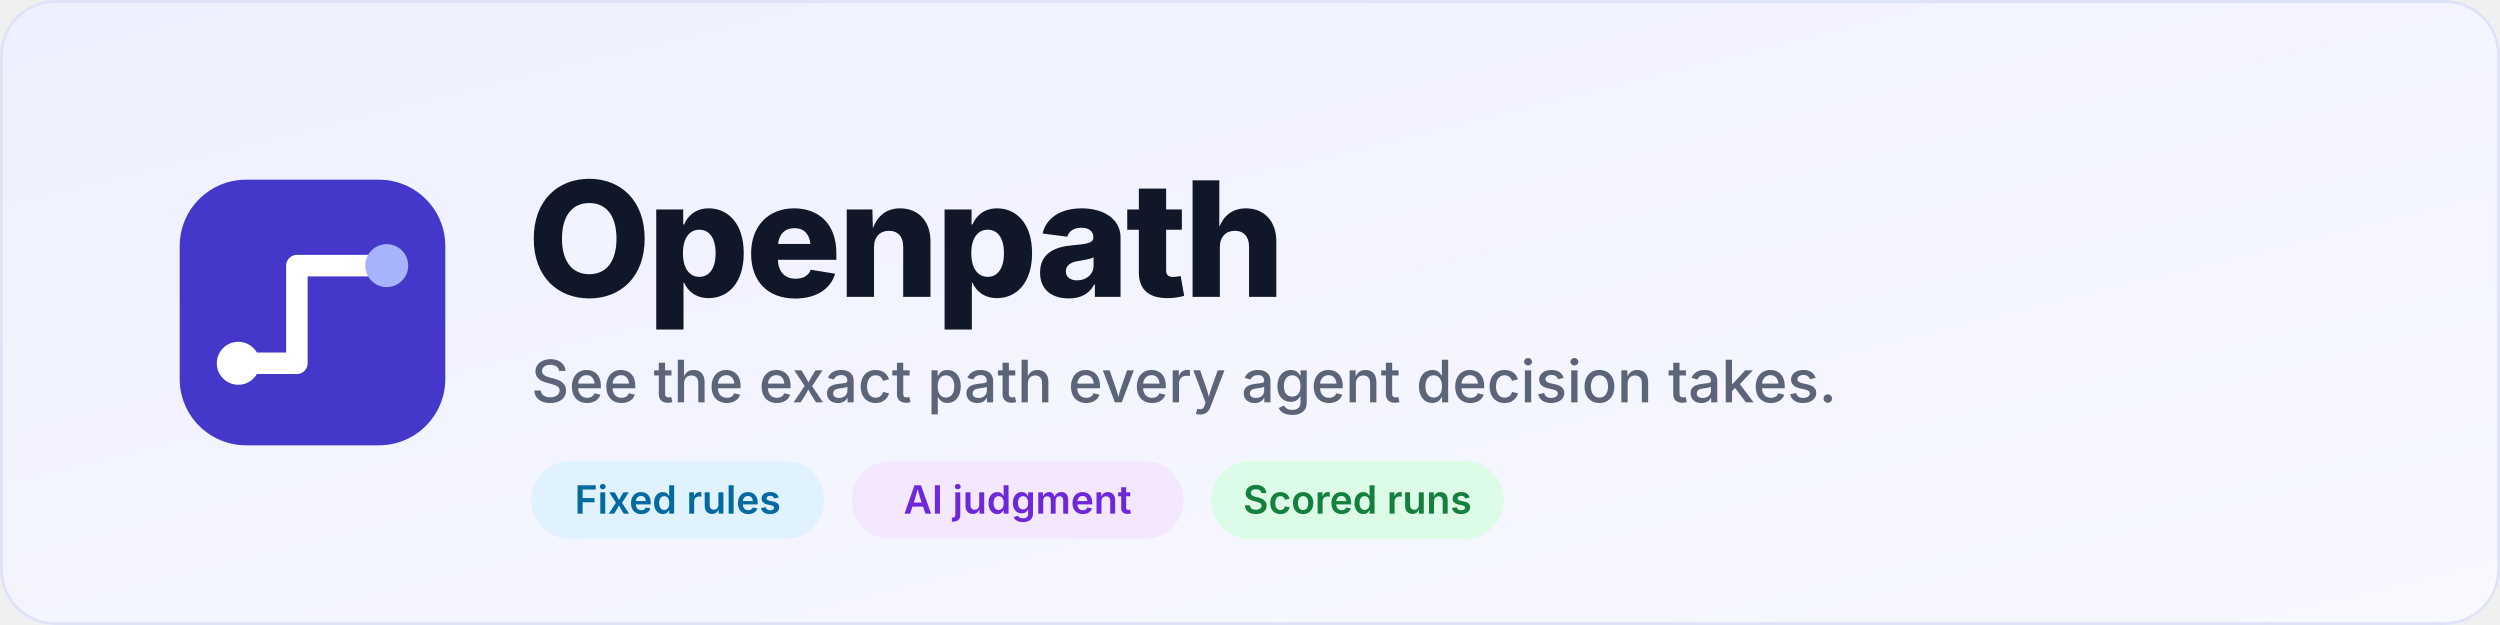
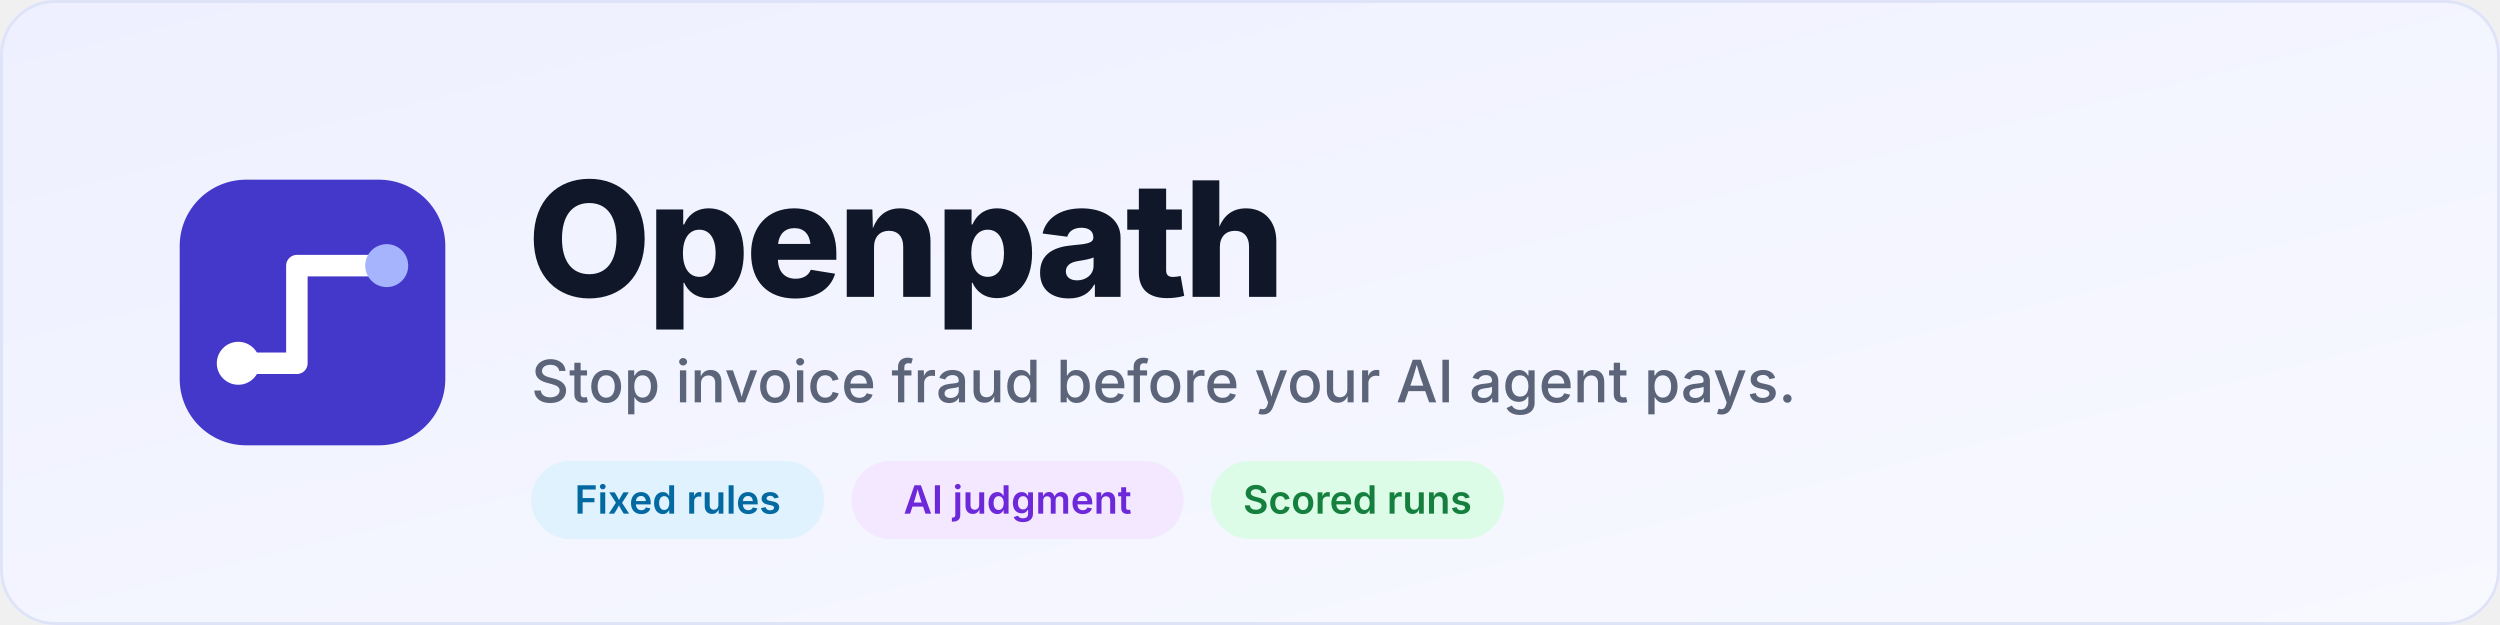
<svg xmlns="http://www.w3.org/2000/svg" width="1280" height="320" viewBox="0 0 1280 320" role="img" aria-label="Openpath">
  <defs>
    <linearGradient id="bg" x1="0" y1="0" x2="1" y2="1">
      <stop offset="0" stop-color="#eef0ff" />
      <stop offset="1" stop-color="#f8f9ff" />
    </linearGradient>
  </defs>
  <rect width="1280" height="320" rx="28" fill="url(#bg)" />
  <rect x="0.75" y="0.75" width="1278.5" height="318.5" rx="27.5" fill="none" stroke="#dfe3f7" stroke-width="1.5" />
  <g transform="translate(92 92)">
    <rect width="136" height="136" rx="34" fill="#4338ca" />
    <path d="M30 94 L60 94 L60 44 L106 44" fill="none" stroke="#fff" stroke-width="11" stroke-linecap="round" stroke-linejoin="round" />
    <circle cx="30" cy="94" r="11" fill="#fff" />
    <circle cx="106" cy="44" r="11" fill="#a5b4fc" />
  </g>
  <text x="270" y="152" font-family="Inter, -apple-system, Segoe UI, Roboto, sans-serif" font-size="82" font-weight="800" fill="#0f1729" letter-spacing="-2">Openpath</text>
-   <text x="272" y="206" font-family="Inter, -apple-system, Segoe UI, Roboto, sans-serif" font-size="30" font-weight="500" fill="#5b6478">See the exact path every agent decision takes.</text>
+   <text x="272" y="206" font-family="Inter, -apple-system, Segoe UI, Roboto, sans-serif" font-size="30" font-weight="500" fill="#5b6478">Stop invoice fraud before your AI agent pays.</text>
  <g font-family="Inter, -apple-system, Segoe UI, Roboto, sans-serif" font-size="20" font-weight="600">
    <rect x="272" y="236" width="150" height="40" rx="20" fill="#e0f2fe" />
    <text x="347" y="263" text-anchor="middle" fill="#0369a1">Fixed rules</text>
    <rect x="436" y="236" width="170" height="40" rx="20" fill="#f3e8ff" />
    <text x="521" y="263" text-anchor="middle" fill="#6d28d9">AI judgment</text>
    <rect x="620" y="236" width="150" height="40" rx="20" fill="#dcfce7" />
    <text x="695" y="263" text-anchor="middle" fill="#15803d">Scored runs</text>
  </g>
</svg>
